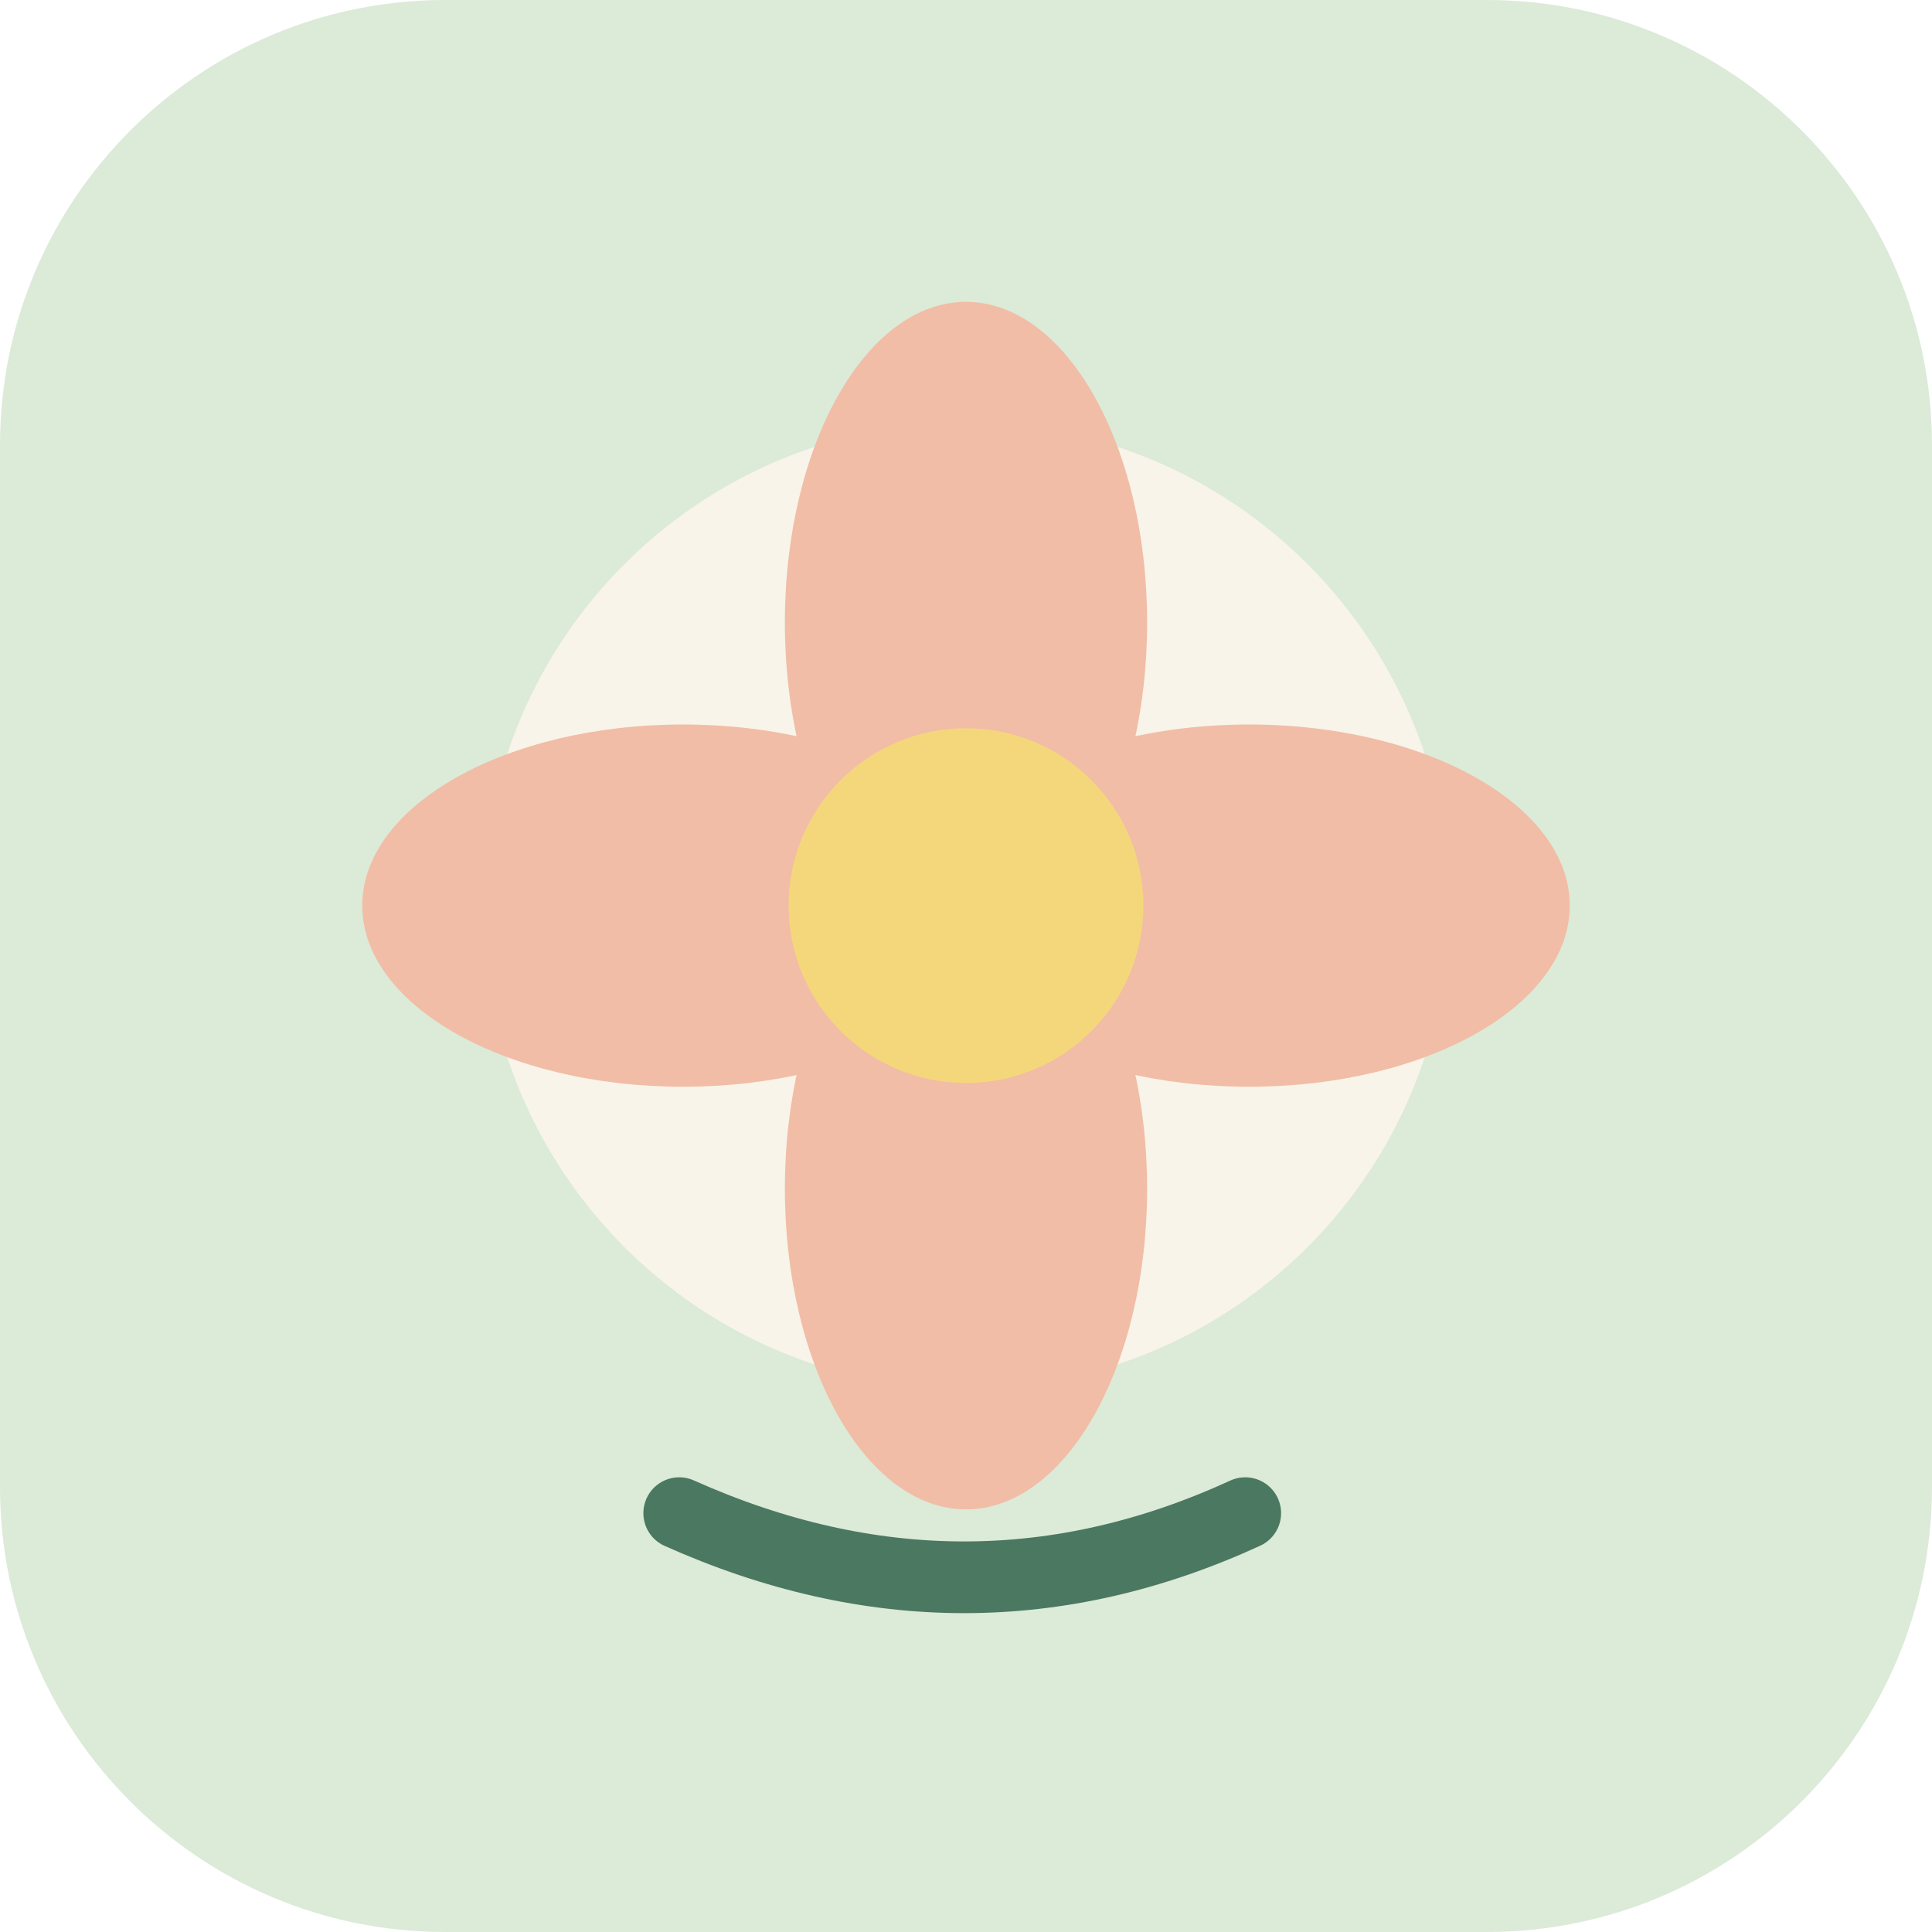
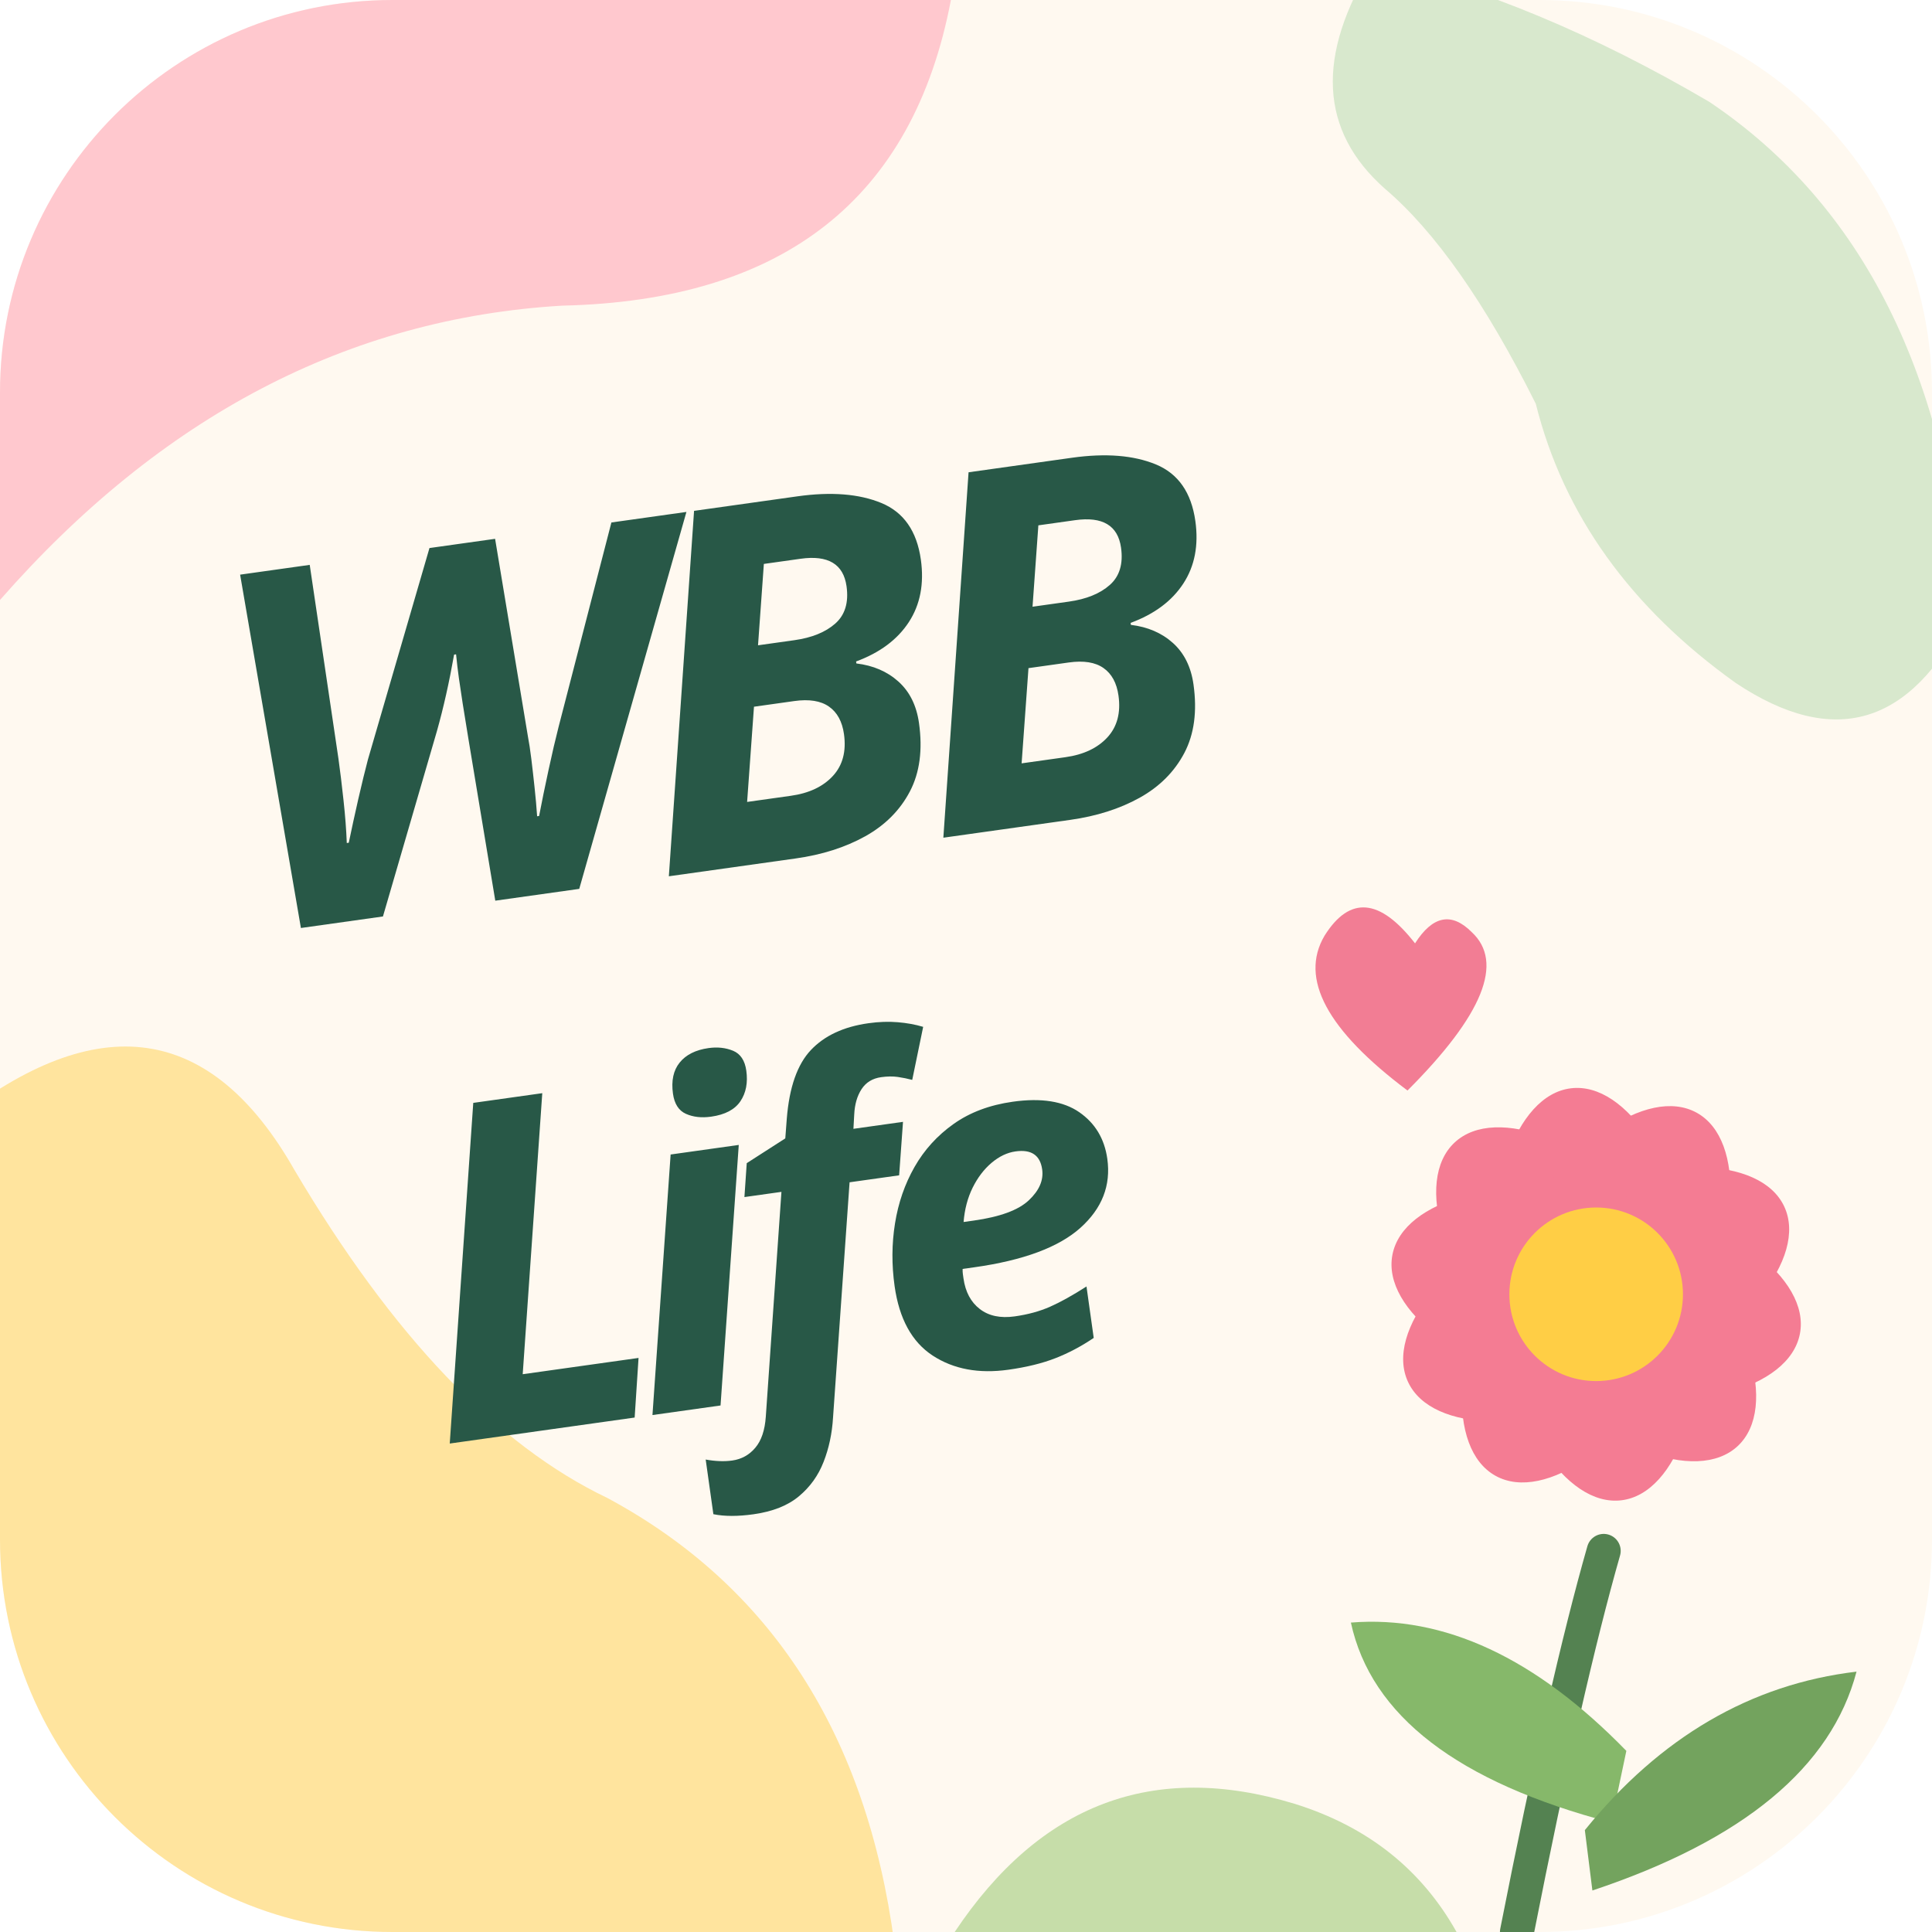
<svg xmlns="http://www.w3.org/2000/svg" viewBox="0 0 512 512">
-   <rect width="512" height="512" rx="118" fill="#dcead8" />
-   <circle cx="256" cy="240" r="128" fill="#f8f4e9" />
-   <g fill="#f1bda6">
-     <ellipse cx="256" cy="165" rx="48" ry="85" />
-     <ellipse cx="256" cy="315" rx="48" ry="85" />
-     <ellipse cx="181" cy="240" rx="85" ry="48" />
-     <ellipse cx="331" cy="240" rx="85" ry="48" />
+   <defs>
+     <clipPath id="r">
+       <rect width="512" height="512" rx="104" />
+     </clipPath>
+   </defs>
+   <g clip-path="url(#r)">
+     <rect width="512" height="512" fill="#fff9f0" />
+     <path d="M0 0H252Q237 79 149 81Q64 86 0 159Z" fill="#ffc8ce" />
+     <path d="M364 -10Q407 0 453 27Q514 68 521 163Q499 207 460 181Q418 151 407 107Q387 67 367 50Q341 27 364 -10Z" fill="#d8e8cd" />
+     <path d="M-12 297Q45 252 78 310Q117 376 161 397Q226 432 237 515H-12Z" fill="#ffe49e" />
+     <path d="M253 512Q287 461 343 478Q372 487 386 512Z" fill="#c6dda9" />
+     <g fill="#285847" font-family="Trebuchet MS,Comic Sans MS,Arial Rounded MT Bold,sans-serif" font-style="italic" font-weight="900" letter-spacing="-9">
+       <text x="65" y="248" font-size="133" transform="rotate(-8 65 248)">WBB</text>
+       <text x="116" y="383" font-size="124" transform="rotate(-8 116 383)">Life</text>
+     </g>
+     <path d="M375 250Q361 232 351 248Q341 265 373 289Q403 259 390 247Q382 239 375 250Z" fill="#f27d94" />
+     <path d="M425 411Q415 446 402 512" stroke="#548251" stroke-width="9" fill="none" stroke-linecap="round" />
+     <path d="M431 464Q395 427 358 430Q366 467 427 483Z" fill="#86b86a" />
+     <path d="M420 485Q450 448 492 443Q482 481 422 501Z" fill="#73a35e" />
+     <g fill="#f47c93">
+       <ellipse cx="423" cy="343" rx="27" ry="55" transform="rotate(-7 423 343)" />
+       <ellipse cx="423" cy="343" rx="27" ry="55" transform="rotate(65 423 343)" />
+       <ellipse cx="423" cy="343" rx="27" ry="55" transform="rotate(137 423 343)" />
+       <ellipse cx="423" cy="343" rx="27" ry="55" transform="rotate(209 423 343)" />
+       <ellipse cx="423" cy="343" rx="27" ry="55" transform="rotate(281 423 343)" />
+     </g>
+     <circle cx="423" cy="343" r="23" fill="#ffce45" />
  </g>
-   <circle cx="256" cy="240" r="47" fill="#f5d77b" />
-   <path d="M180 401q76 34 150 0" fill="none" stroke="#4b7860" stroke-width="19" stroke-linecap="round" />
</svg>
